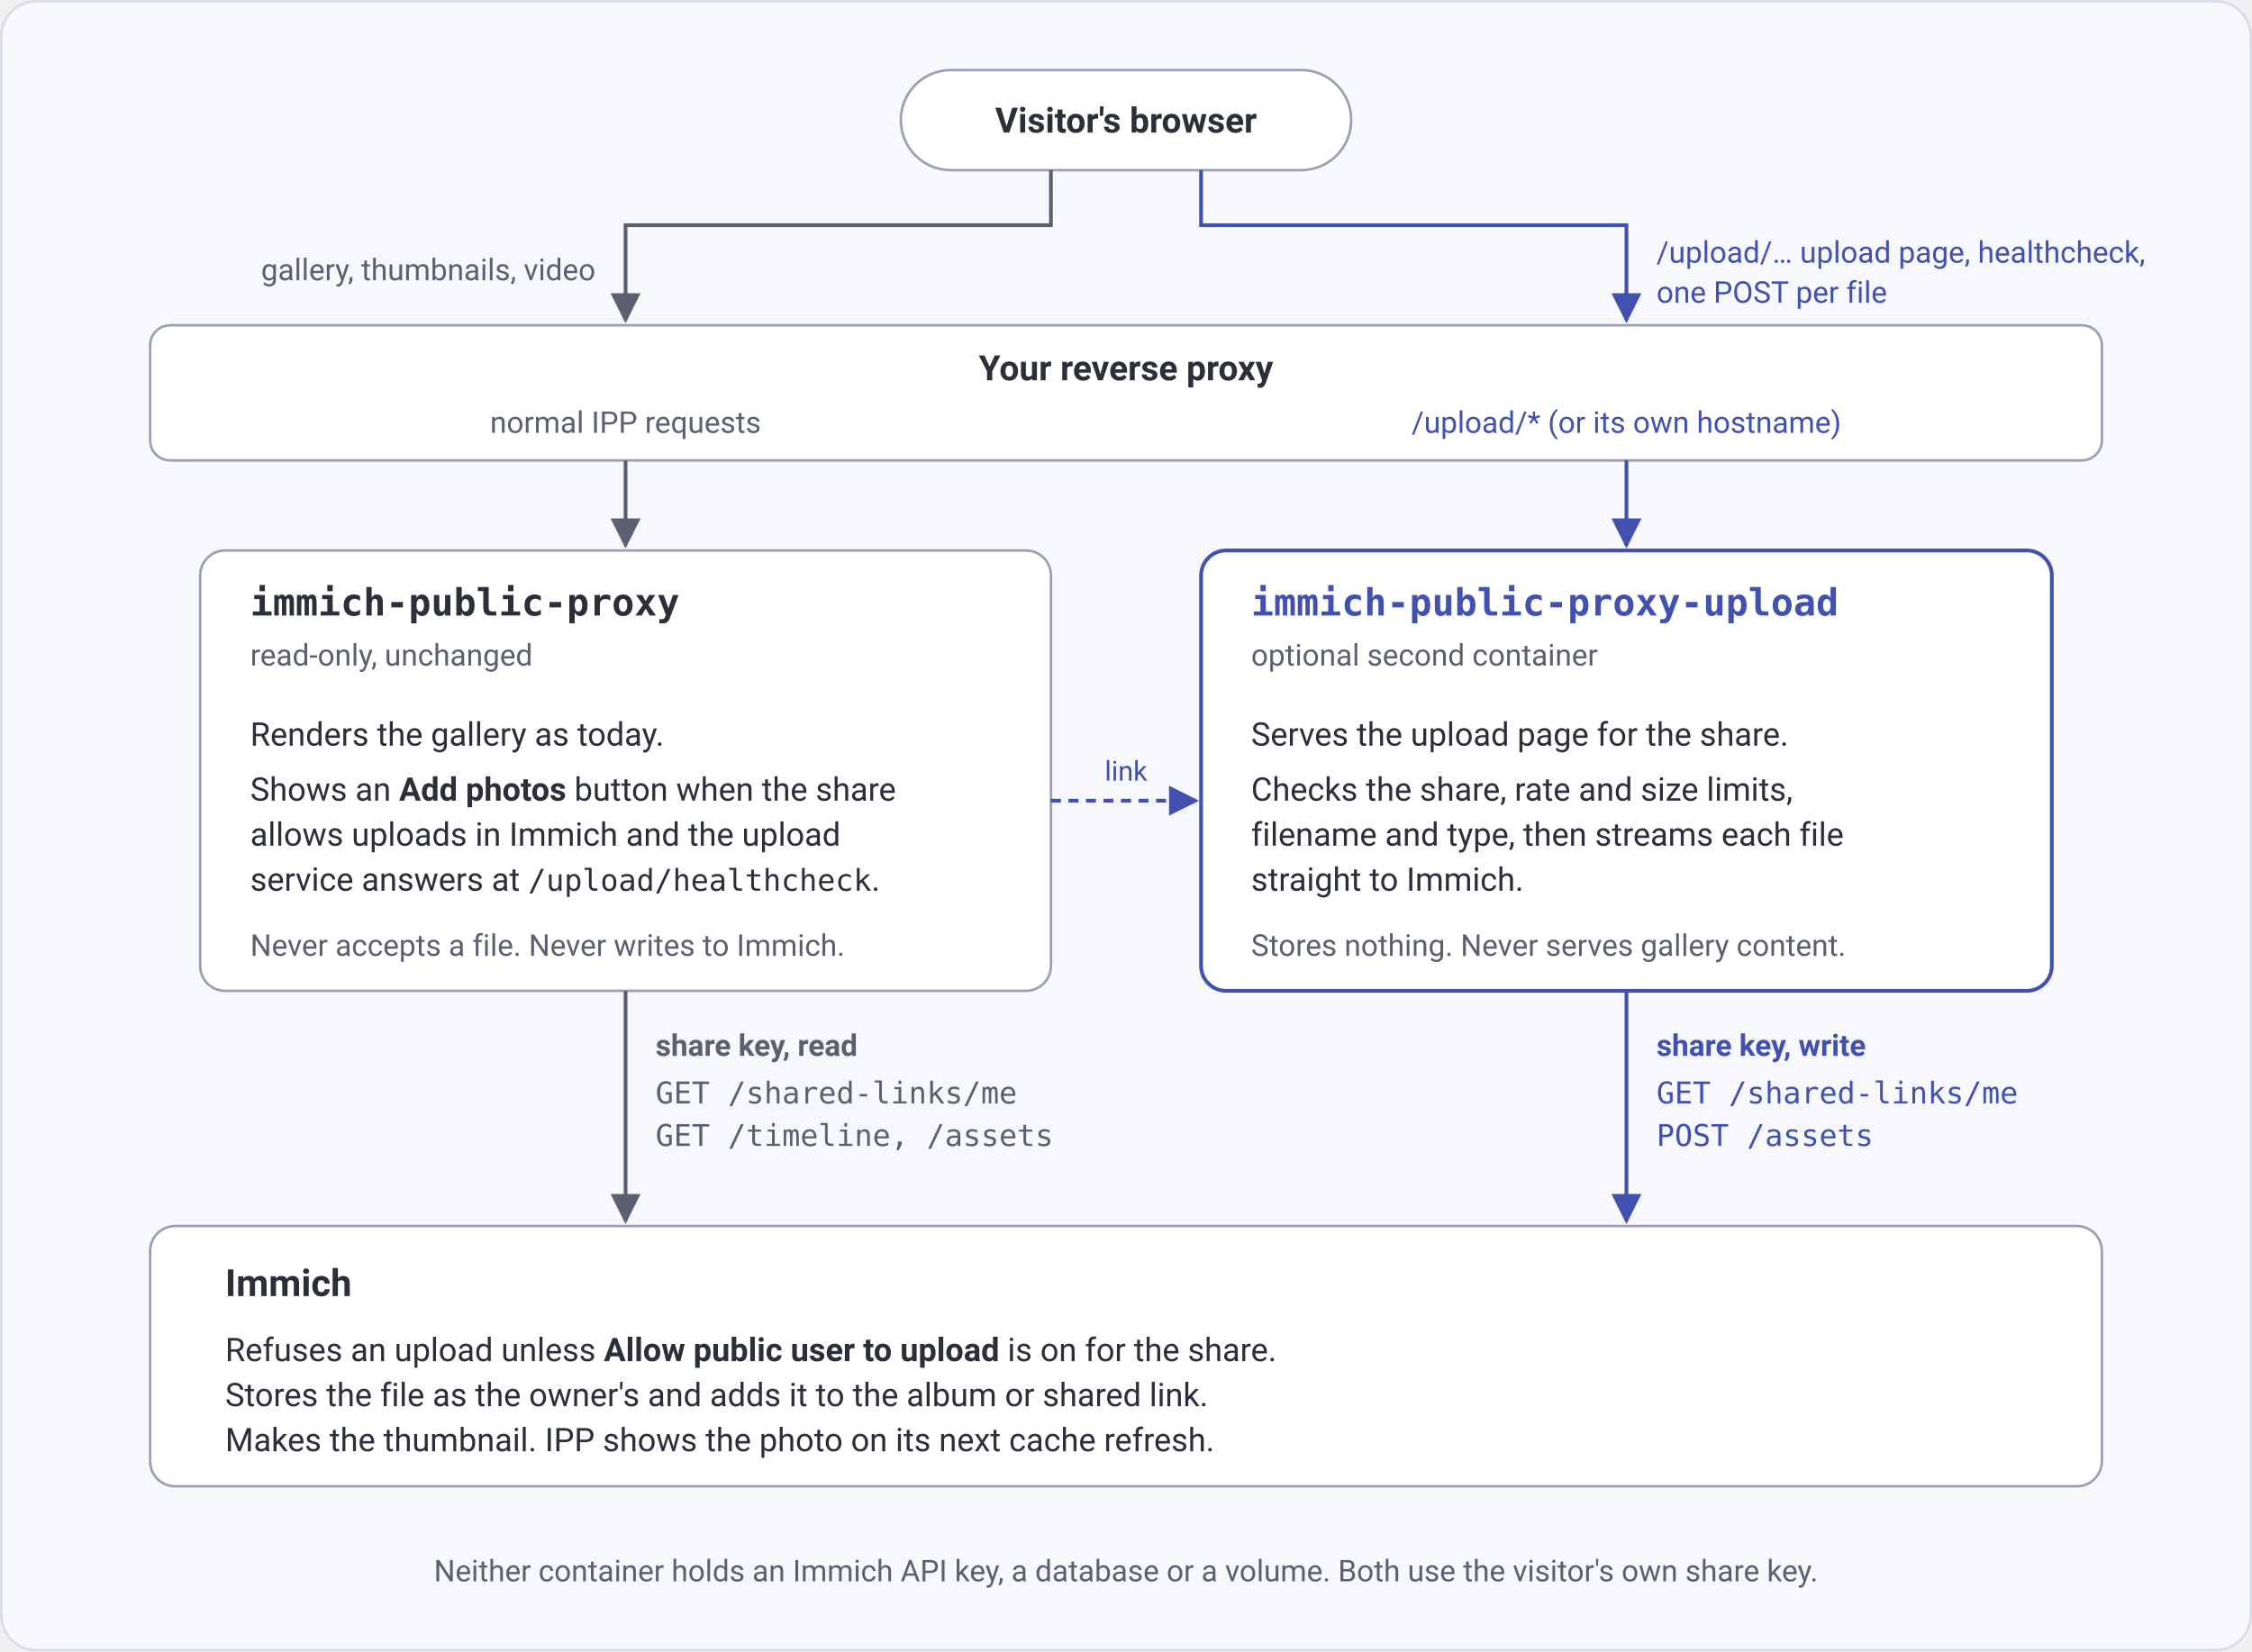
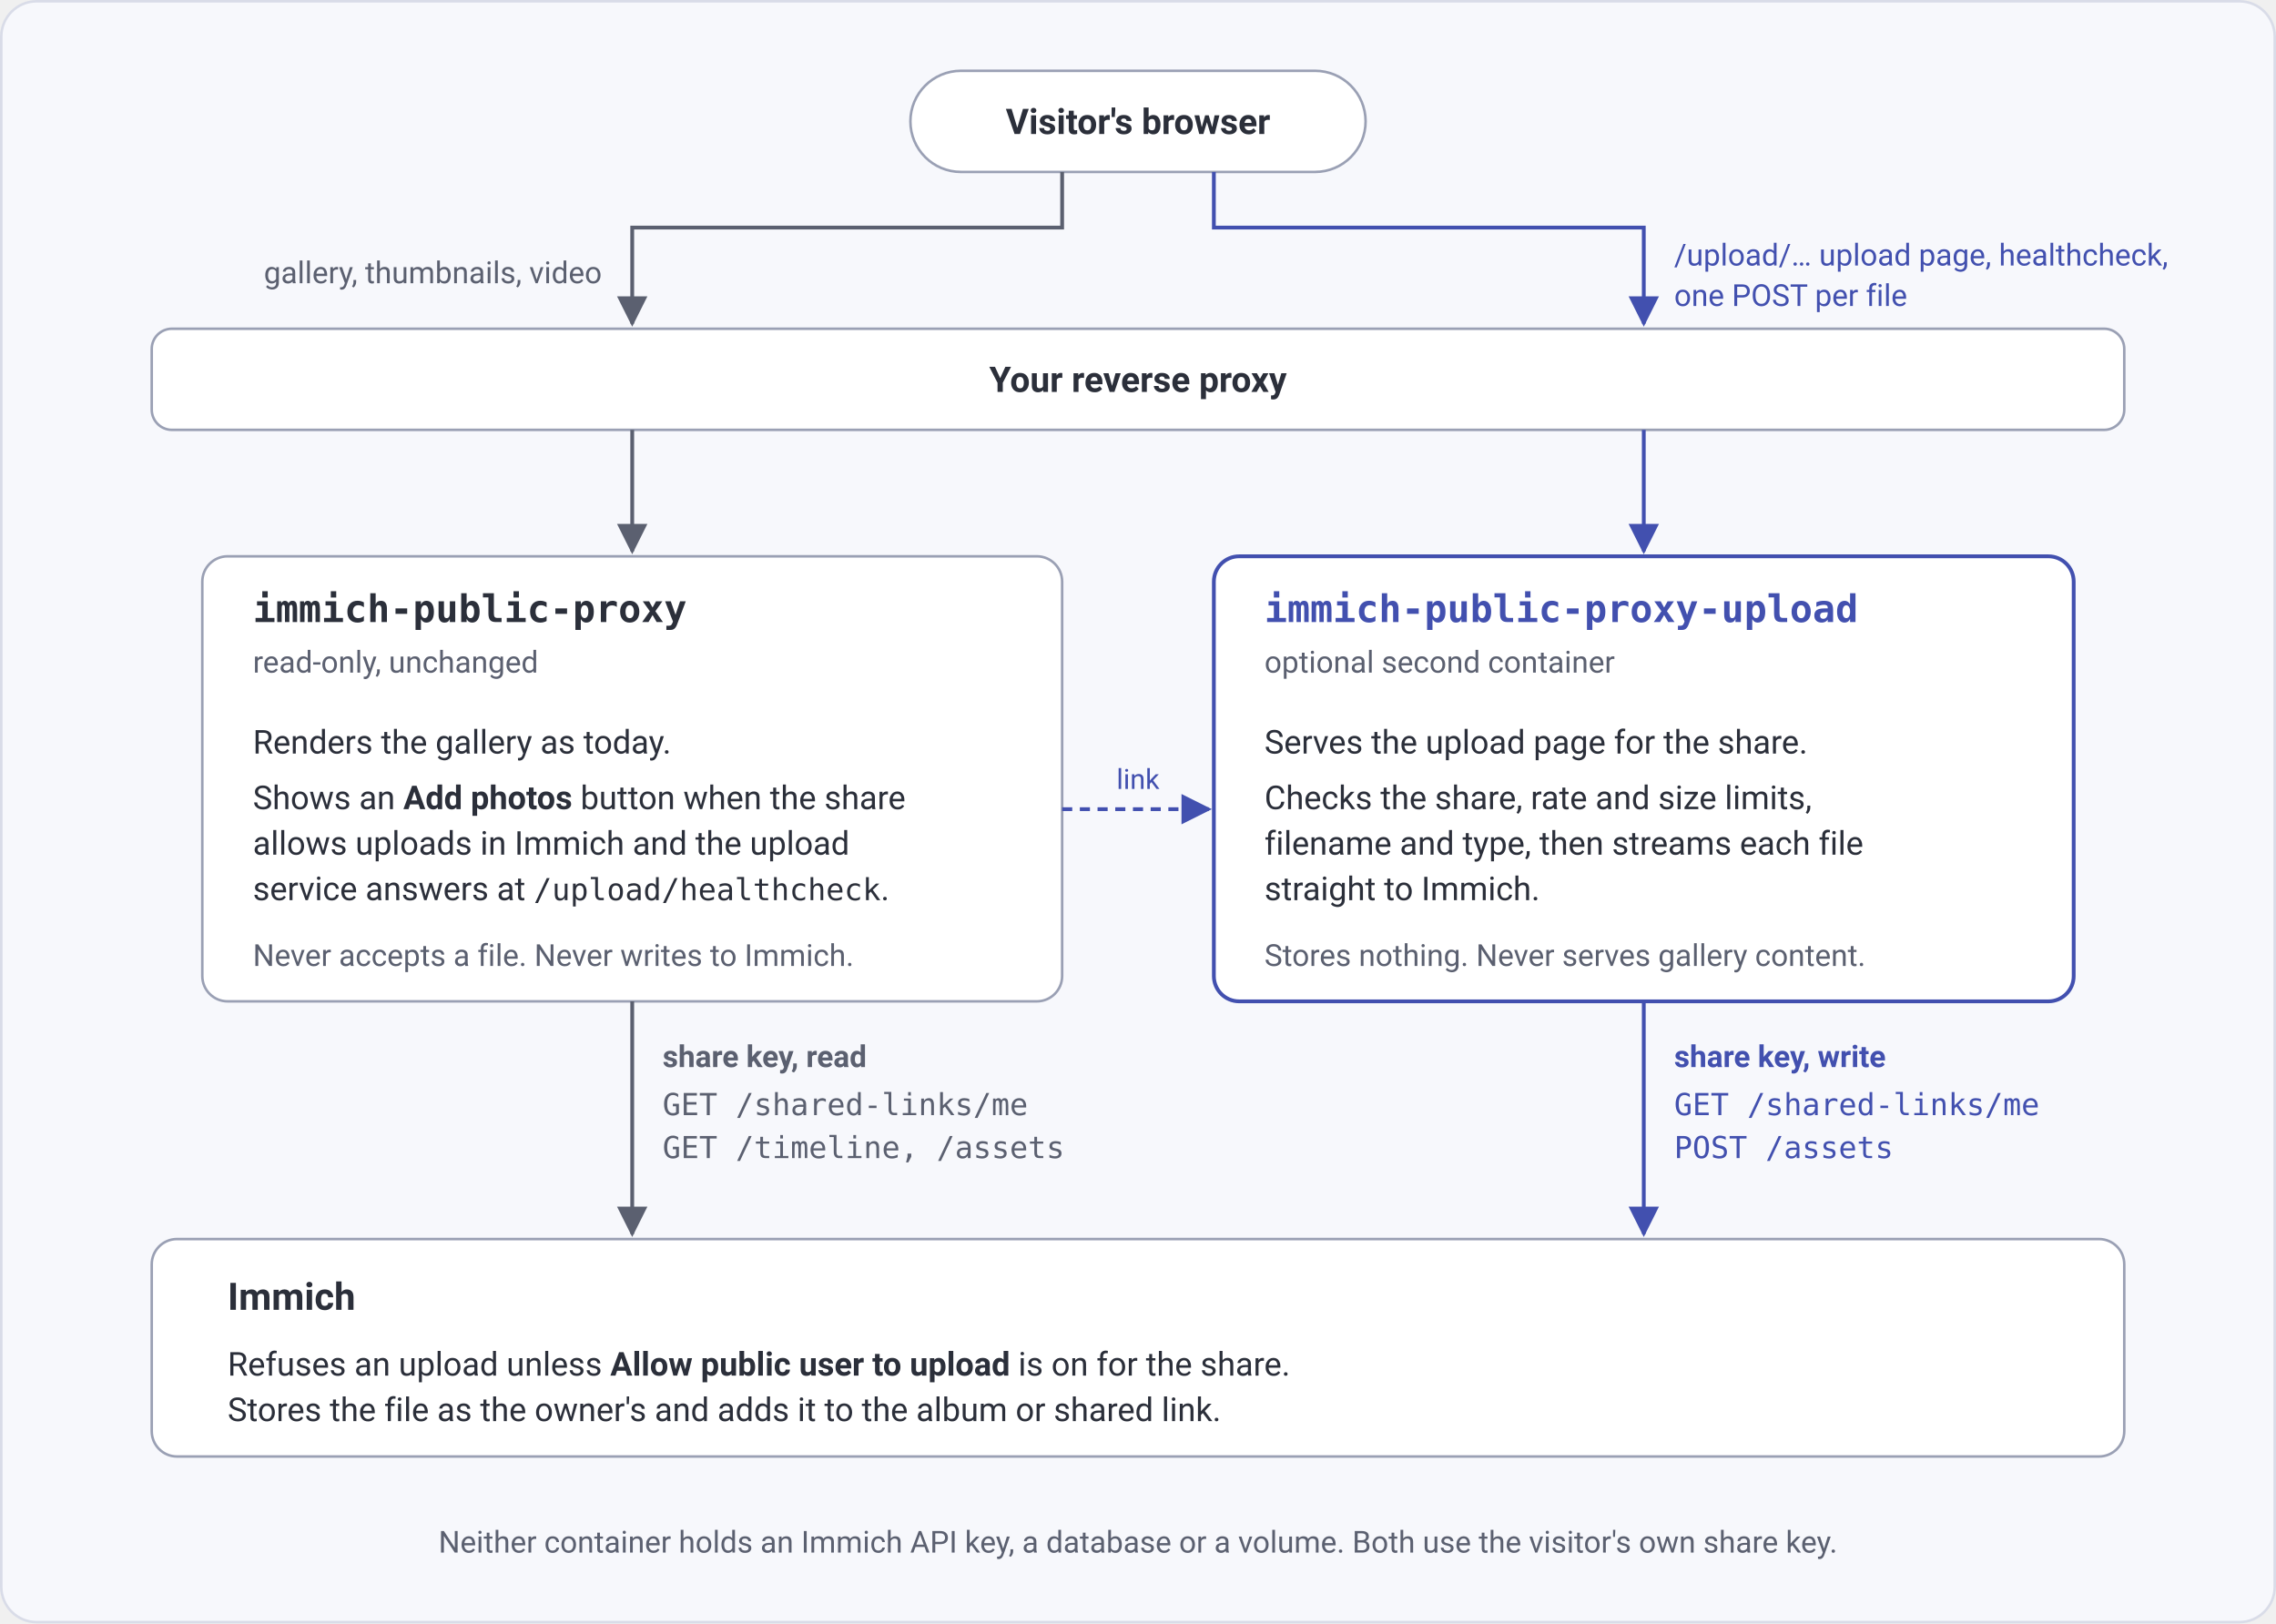
- <svg xmlns="http://www.w3.org/2000/svg" viewBox="0 0 900 660" width="900" height="660" role="img" aria-label="How visitor uploads work: the browser reaches the reverse proxy, which sends gallery requests to the read-only immich-public-proxy container and /upload requests to the optional immich-public-proxy-upload container. Both talk to Immich with the visitor's share key. Immich refuses uploads unless the share allows them, stores the file and adds it to the album or link.">
+ <svg xmlns="http://www.w3.org/2000/svg" viewBox="0 0 900 642" width="900" height="642" role="img" aria-label="How visitor uploads work: the browser reaches the reverse proxy, which sends gallery requests to the read-only immich-public-proxy container and /upload requests to the optional immich-public-proxy-upload container. Both talk to Immich with the visitor's share key. Immich refuses uploads unless the share allows them, stores the file and adds it to the album or link.">
  <defs>
    <marker id="arrow" viewBox="0 0 10 10" refX="9" refY="5" markerWidth="8" markerHeight="8" orient="auto-start-reverse">
      <path d="M 0 0 L 10 5 L 0 10 z" fill="#5b6070" />
    </marker>
    <marker id="arrow-accent" viewBox="0 0 10 10" refX="9" refY="5" markerWidth="8" markerHeight="8" orient="auto-start-reverse">
      <path d="M 0 0 L 10 5 L 0 10 z" fill="#4250af" />
    </marker>
  </defs>
-   <rect x="0.5" y="0.5" width="899" height="659" rx="14" fill="#f7f8fc" stroke="#d9dce8" />
+   <rect x="0.5" y="0.5" width="899" height="641" rx="14" fill="#f7f8fc" stroke="#d9dce8" />
  <g font-family="ui-sans-serif, -apple-system, 'Segoe UI', Roboto, Helvetica, Arial, sans-serif" font-size="13" fill="#2b2f3a">
    <rect x="360" y="28" width="180" height="40" rx="20" fill="#ffffff" stroke="#9aa0b4" />
    <text x="450" y="53" text-anchor="middle" font-size="14" font-weight="600">Visitor's browser</text>
    <path d="M 420 68 L 420 90 L 250 90 L 250 128" fill="none" stroke="#5b6070" stroke-width="1.5" marker-end="url(#arrow)" />
    <path d="M 480 68 L 480 90 L 650 90 L 650 128" fill="none" stroke="#4250af" stroke-width="1.5" marker-end="url(#arrow-accent)" />
    <text x="238" y="112" text-anchor="end" fill="#5b6070" font-size="12">gallery, thumbnails, video</text>
    <text x="662" y="105" fill="#4250af" font-size="12">/upload/… upload page, healthcheck,</text>
    <text x="662" y="121" fill="#4250af" font-size="12">one POST per file</text>
-     <rect x="60" y="130" width="780" height="54" rx="8" fill="#ffffff" stroke="#9aa0b4" />
-     <text x="450" y="152" text-anchor="middle" font-size="14" font-weight="600">Your reverse proxy</text>
-     <text x="250" y="173" text-anchor="middle" fill="#5b6070" font-size="12">normal IPP requests</text>
-     <text x="650" y="173" text-anchor="middle" fill="#4250af" font-size="12">/upload/*  (or its own hostname)</text>
-     <line x1="250" y1="184" x2="250" y2="218" stroke="#5b6070" stroke-width="1.5" marker-end="url(#arrow)" />
-     <line x1="650" y1="184" x2="650" y2="218" stroke="#4250af" stroke-width="1.5" marker-end="url(#arrow-accent)" />
+     <rect x="60" y="130" width="780" height="40" rx="8" fill="#ffffff" stroke="#9aa0b4" />
+     <text x="450" y="155" text-anchor="middle" font-size="14" font-weight="600">Your reverse proxy</text>
+     <line x1="250" y1="170" x2="250" y2="218" stroke="#5b6070" stroke-width="1.5" marker-end="url(#arrow)" />
+     <line x1="650" y1="170" x2="650" y2="218" stroke="#4250af" stroke-width="1.5" marker-end="url(#arrow-accent)" />
    <rect x="80" y="220" width="340" height="176" rx="10" fill="#ffffff" stroke="#9aa0b4" />
    <text x="100" y="246" font-size="15" font-weight="700" font-family="ui-monospace, SFMono-Regular, Menlo, Consolas, monospace">immich-public-proxy</text>
    <text x="100" y="266" fill="#5b6070" font-size="12">read-only, unchanged</text>
    <text x="100" y="298">Renders the gallery as today.</text>
    <text x="100" y="320">Shows an <tspan font-weight="600">Add photos</tspan> button when the share</text>
    <text x="100" y="338">allows uploads in Immich and the upload</text>
    <text x="100" y="356">service answers at <tspan font-family="ui-monospace, Menlo, Consolas, monospace" font-size="12">/upload/healthcheck</tspan>.</text>
    <text x="100" y="382" fill="#5b6070" font-size="12">Never accepts a file. Never writes to Immich.</text>
    <rect x="480" y="220" width="340" height="176" rx="10" fill="#ffffff" stroke="#4250af" stroke-width="1.5" />
    <text x="500" y="246" font-size="15" font-weight="700" fill="#4250af" font-family="ui-monospace, SFMono-Regular, Menlo, Consolas, monospace">immich-public-proxy-upload</text>
    <text x="500" y="266" fill="#5b6070" font-size="12">optional second container</text>
    <text x="500" y="298">Serves the upload page for the share.</text>
    <text x="500" y="320">Checks the share, rate and size limits,</text>
    <text x="500" y="338">filename and type, then streams each file</text>
    <text x="500" y="356">straight to Immich.</text>
    <text x="500" y="382" fill="#5b6070" font-size="12">Stores nothing. Never serves gallery content.</text>
    <line x1="420" y1="320" x2="478" y2="320" stroke="#4250af" stroke-width="1.5" stroke-dasharray="4 3" marker-end="url(#arrow-accent)" />
    <text x="450" y="312" text-anchor="middle" fill="#4250af" font-size="11">link</text>
    <line x1="250" y1="396" x2="250" y2="488" stroke="#5b6070" stroke-width="1.5" marker-end="url(#arrow)" />
    <text x="262" y="422" fill="#5b6070" font-size="12" font-weight="600">share key, read</text>
    <text x="262" y="441" fill="#5b6070" font-size="12" font-family="ui-monospace, Menlo, Consolas, monospace">GET /shared-links/me</text>
    <text x="262" y="458" fill="#5b6070" font-size="12" font-family="ui-monospace, Menlo, Consolas, monospace">GET /timeline, /assets</text>
    <line x1="650" y1="396" x2="650" y2="488" stroke="#4250af" stroke-width="1.5" marker-end="url(#arrow-accent)" />
    <text x="662" y="422" fill="#4250af" font-size="12" font-weight="600">share key, write</text>
    <text x="662" y="441" fill="#4250af" font-size="12" font-family="ui-monospace, Menlo, Consolas, monospace">GET  /shared-links/me</text>
    <text x="662" y="458" fill="#4250af" font-size="12" font-family="ui-monospace, Menlo, Consolas, monospace">POST /assets</text>
-     <rect x="60" y="490" width="780" height="104" rx="10" fill="#ffffff" stroke="#9aa0b4" />
+     <rect x="60" y="490" width="780" height="86" rx="10" fill="#ffffff" stroke="#9aa0b4" />
    <text x="90" y="518" font-size="15" font-weight="700">Immich</text>
    <text x="90" y="544">Refuses an upload unless <tspan font-weight="600">Allow public user to upload</tspan> is on for the share.</text>
    <text x="90" y="562">Stores the file as the owner's and adds it to the album or shared link.</text>
-     <text x="90" y="580">Makes the thumbnail. IPP shows the photo on its next cache refresh.</text>
-     <text x="450" y="632" text-anchor="middle" fill="#5b6070" font-size="12">Neither container holds an Immich API key, a database or a volume. Both use the visitor's own share key.</text>
+     <text x="450" y="614" text-anchor="middle" fill="#5b6070" font-size="12">Neither container holds an Immich API key, a database or a volume. Both use the visitor's own share key.</text>
  </g>
</svg>
